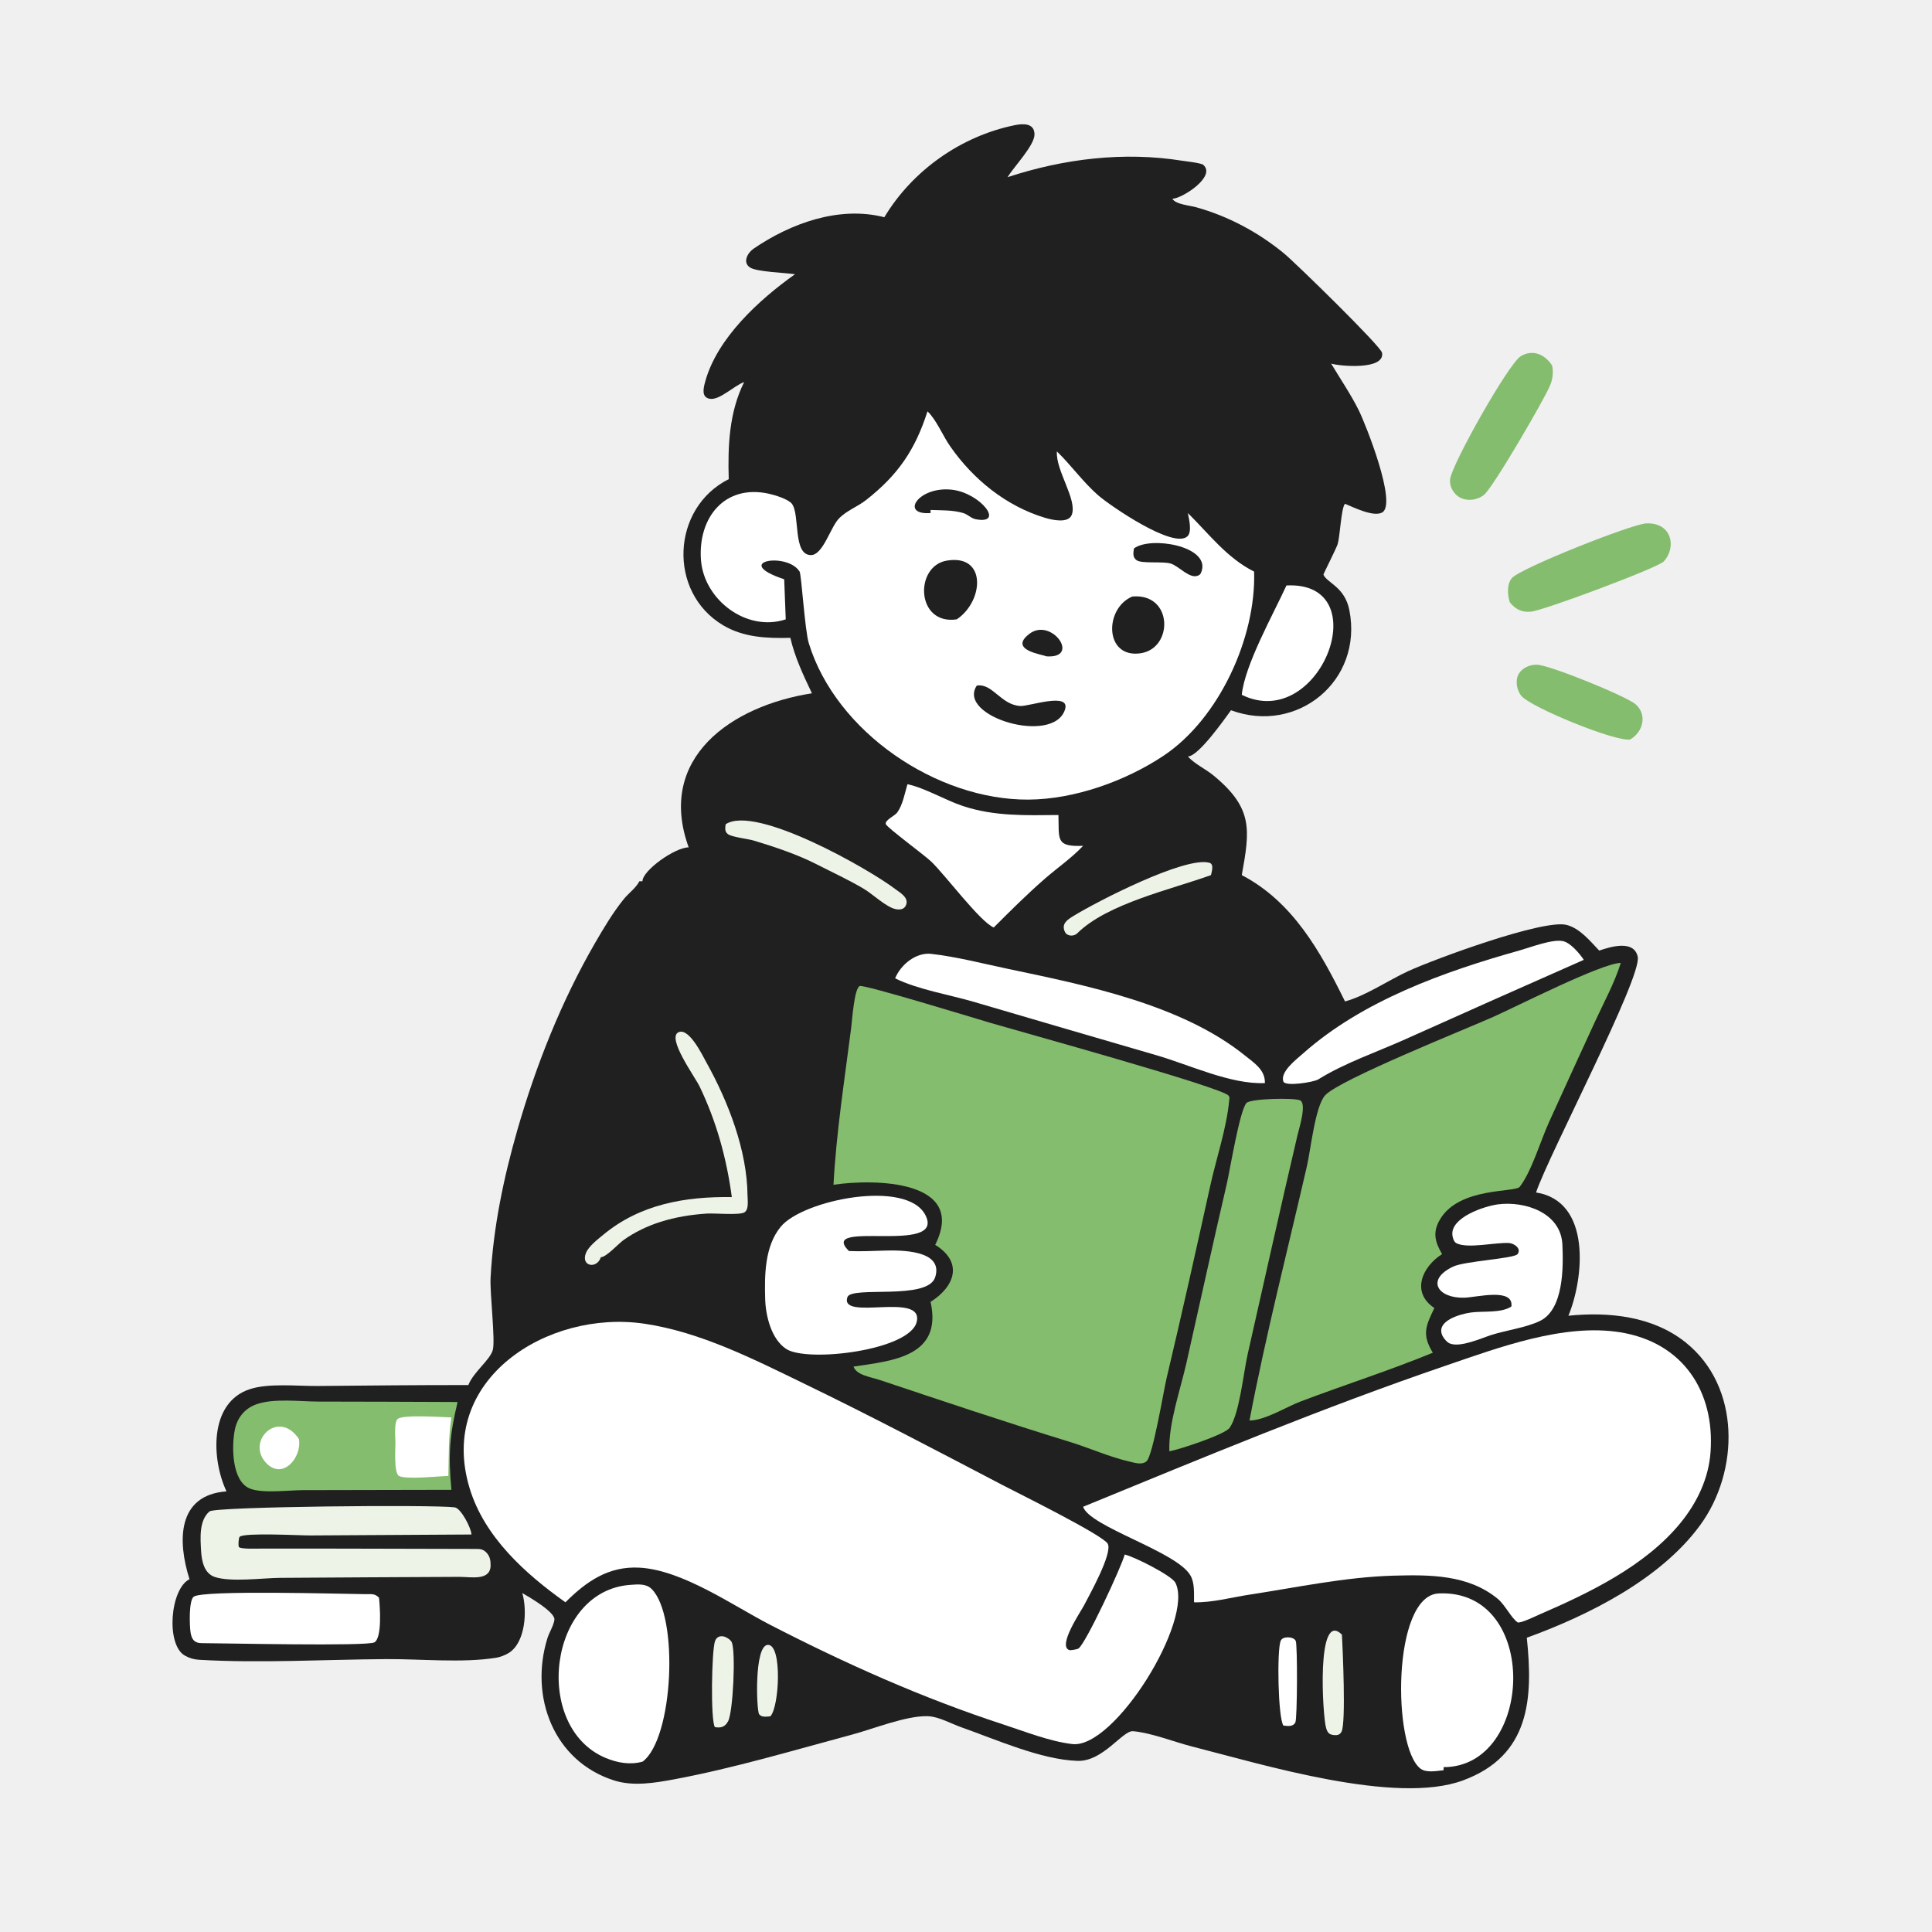
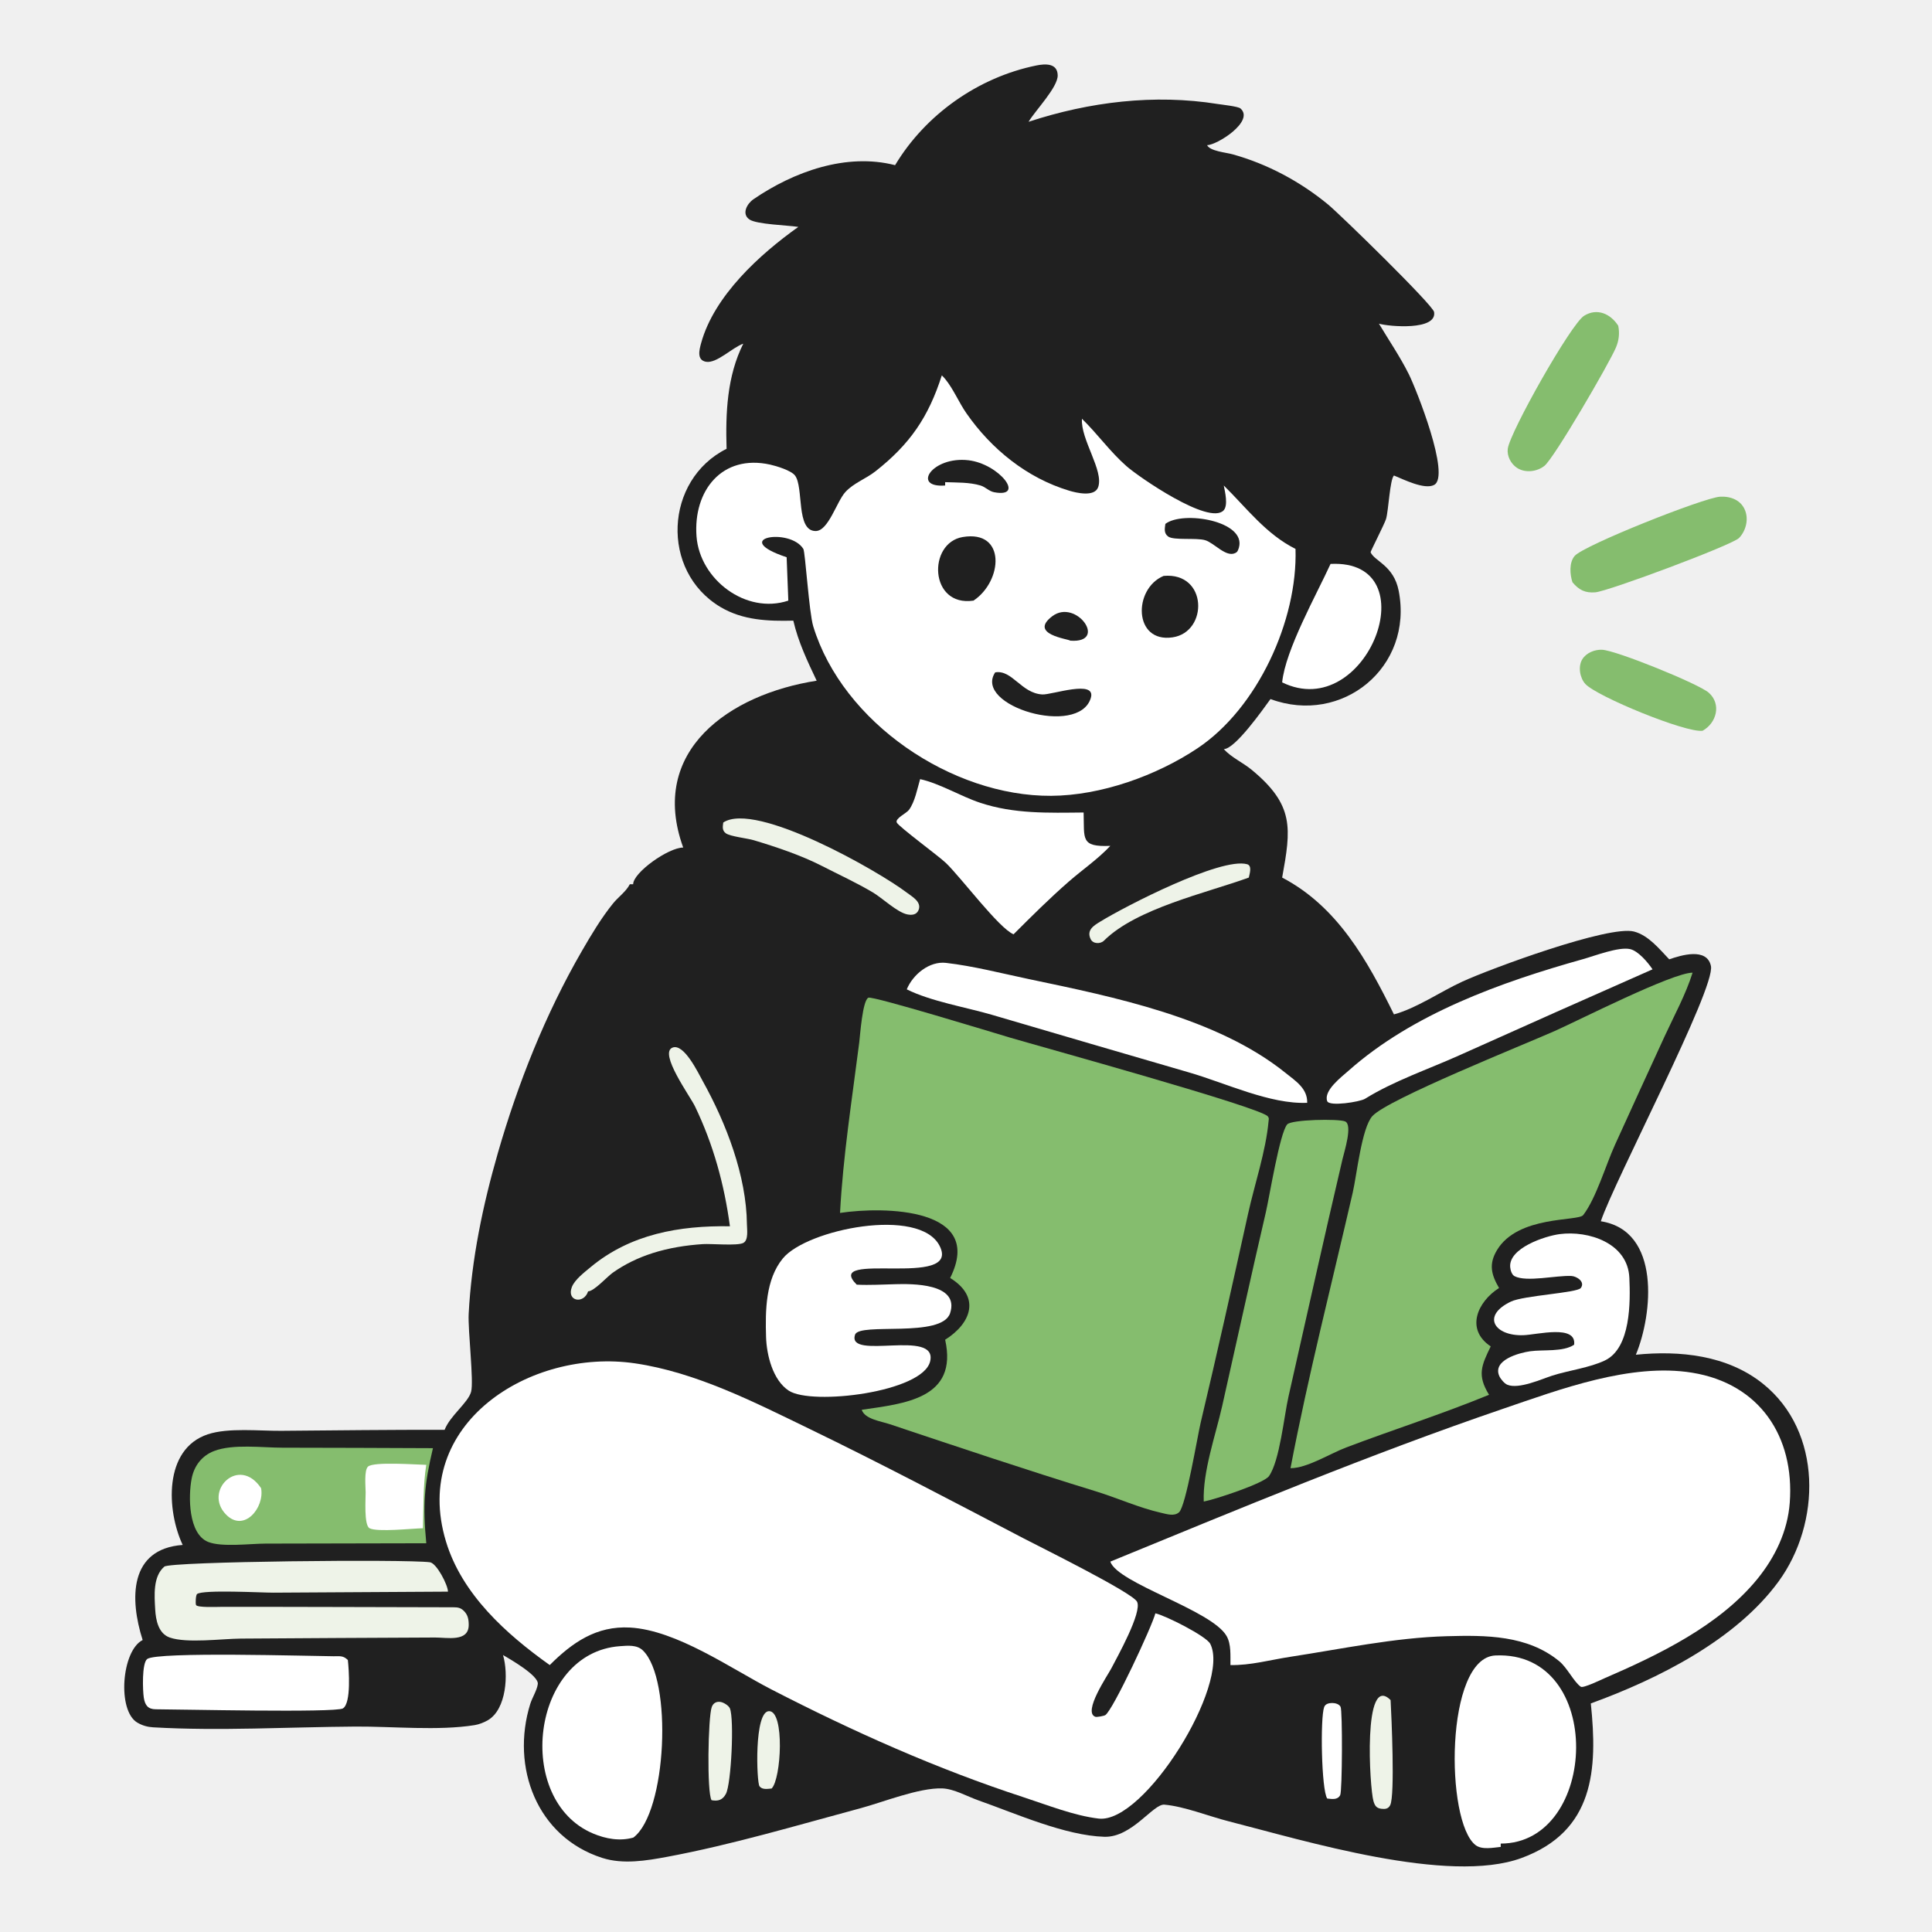
- <svg xmlns="http://www.w3.org/2000/svg" version="1.1" width="1254" height="1254" role="img" aria-label="Ilustración de Aulify">
+ <svg xmlns="http://www.w3.org/2000/svg" version="1.1" width="1254" height="1254" role="img" aria-label="Ilustración de Aulify" viewBox="73 42 1087 1158">
  <path d="M654,115c36.42-11.97,75.44-16.76,113.47-10.65c2.33,.37,12.11,1.41,13.53,2.65c8.7,7.6-14.05,22-20,22c1.81,3.63,11.25,4.35,15.41,5.52c20.81,5.79,40.36,16.27,57.02,29.98c7.33,6.02,62.93,60.3,63.63,64.5c1.87,11.24-26.96,8.78-33.06,7c5.93,9.88,12.77,19.97,17.91,30.27c4.38,8.78,25.21,60.99,15.18,66.38c-5.73,3.08-18.51-3.37-24.09-5.65c-2.45,2.45-3.24,21.02-4.73,26.05c-.88,2.93-9.42,19.6-9.27,19.95c2.27,5.36,13.84,7.84,16.83,23.05C884.85,441.94,841.88,476.9,799,461c-4.38,6.03-21.21,30-28,30c4.55,5.01,11.49,8.07,16.76,12.43C813.38,524.6,811.35,538.49,806,568c33.11,17.33,51.02,49.54,67,82c13.55-3.66,27.98-13.68,41.01-19.65c16.98-7.79,87.88-33.99,102.93-29.99c8.66,2.3,15.1,10.42,21.06,16.64c7.05-2.43,22.58-7.27,25,4c2.86,13.34-57.92,128.75-66,153c36.12,5.66,31.08,55.75,21,80c26.25-2.65,54.79,.25,76.13,17.35c35.92,28.77,34.84,83.78,9.36,118.62c-25.68,35.11-72.53,58.52-112.49,73.03c4.14,39.6,2.07,76.61-41.53,92.65c-43.79,16.11-130.37-10.52-175.52-21.99c-11.92-3.03-26.53-8.93-38.53-9.99c-6.71-.6-19.43,19.75-35.98,19.26c-23.61-.71-53.08-13.93-75.44-21.8c-6.71-2.36-14.7-6.96-21.75-7.2c-13.83-.49-35.67,8.31-48.89,11.86c-38.26,10.27-76.89,21.85-115.87,29.13c-12.52,2.33-26.5,4.67-38.94,.7c-39.3-12.55-54.98-54.42-43.25-92.26c1.16-3.74,4.11-8.35,4.55-12.03c.58-5-16.65-14.89-20.85-17.33c3.33,11.31,2.14,32.42-9.01,39.02c-2.31,1.37-5.34,2.55-7.99,2.98c-21.87,3.51-49.1,.72-71.51,.87c-39.92,.27-81.39,2.75-121.16,.45c-3.42-.19-6.47-1.06-9.44-2.78c-12.31-7.12-9.5-43.24,3.11-49.54c-7.88-24.72-8.09-54.63,24-57c-9.58-20.3-11.72-57.44,15.06-66.31c12.29-4.07,30.91-1.98,43.97-2.09c32.66-.28,65.31-.65,97.97-.6c3.22-8.42,14.01-16.16,15.86-22.76c1.74-6.23-1.97-36.8-1.44-46.81c1.7-32.56,8.46-65.01,17.47-96.28c12.06-41.88,28.54-83.4,50.39-121.16c5.6-9.68,11.58-19.71,18.61-28.42c3.09-3.84,7.95-7.25,10.11-11.57c.66,0,1.32,0,2,0c0-6.99,21.1-22,30-22c-21.07-58.15,27.95-91.92,80-100c-5.53-11.63-11.11-23.38-14-36c-15.11,.39-30.23-.2-43.59-8.12C433.14,384.36,435.82,329.59,473,311c-.66-21.37,.25-43.51,10-63c-6.5,2.22-15.96,12.02-22.38,10.83c-5.56-1.02-4.02-7.04-2.87-11.21c7.8-28.35,35.17-53.22,58.25-69.62c-6.06-.98-24.91-1.49-29.25-4.42c-5.02-3.39-1.38-9.6,2.36-12.16C513.25,144.9,544.77,133.49,574,141c18.24-30.42,49.94-52.7,84.69-59.76c5.19-1.05,12.63-1.53,12.77,5.89c.13,7.22-13.42,21.07-17.46,27.87Z" fill="#202020" />
  <path d="M771,333c13.77,13.55,25.28,29.14,43,38c1.36,42.85-22.8,95.56-58.79,119.53c-24.7,16.45-57.8,28.29-87.67,28.47c-59.5,.36-124.96-43.88-142.59-101.56c-2.55-8.35-4.78-44.56-5.95-46.44c-8.07-12.98-44.78-6.59-10,5c.33,8.67,.67,17.33,1,26c-25.38,8.46-53.08-12.7-55.02-38.47c-2.07-27.36,15.25-49.47,44.16-43.05c3.68,.82,12.54,3.48,14.86,6.52c5.38,7.07,.42,33.29,12.38,33.29c7.66,0,12.57-17.6,17.79-23.34c4.96-5.45,12.3-7.92,18.08-12.47C582.86,308.26,593.99,292.06,602,267c.73,.68,1.4,1.41,2.03,2.17c4.97,6.05,8.21,14.08,12.76,20.6c14.96,21.46,36.28,38.73,61.52,46.33c4.26,1.28,15.23,3.96,17.4-2.1c3.53-9.89-10.59-28.58-9.71-41c9.38,9.12,16.77,19.68,26.7,28.41c7.38,6.5,49.48,35.56,58.18,26.53c2.9-3.02,.82-11.35,.12-14.94Zm-41,676c5.9,1.22,30.5,13.62,32.89,18.26c12.35,24.03-39.45,107.97-66.88,104.76c-14.7-1.72-30.76-8.14-44.86-12.74c-52.2-17.04-102.44-39.5-151.21-64.63c-24.19-12.46-56.83-35.57-84.82-37.13c-20.07-1.12-34.56,8.92-48.12,22.48c-26.13-18.59-52.63-42.39-62.21-74.12c-21.33-70.59,50.67-115.91,113.34-106.72c36.48,5.36,71.22,23.14,104.1,39.06c43.46,21.04,85.83,43.4,128.63,65.76c9.34,4.89,65.15,32.45,68.14,38.02c3.33,6.2-12.12,33.64-15.4,40c-2.13,4.12-17.27,26.21-9.6,29c.91,.33,5.22-.49,6-1c4.65-3.01,28.15-53.51,30-61Z" fill="#FFFFFF" />
  <path d="M541,769c1.79-33.95,7.21-68.34,11.5-102.08c.54-4.28,1.95-25.32,5.5-26.92c2.62-1.18,76.09,21.31,84.84,23.91c17.74,5.25,150.56,41.86,154.58,47.24c.84,1.12,.56,1.5,.44,2.82c-1.66,18.23-8.34,37.64-12.31,55.62c-9.22,41.77-18.51,83.56-28.4,125.16c-1.89,7.96-8.83,49.95-12.93,53.65c-2.89,2.61-7.21,1.15-10.76,.35c-13.34-3.02-26.14-8.89-39.21-12.9c-41.31-12.69-82.49-26.53-123.49-40.23c-5.33-1.78-14.89-3.01-16.76-8.62c25.52-3.73,57.9-6.57,50-42c15.72-9.88,21.4-25.67,3-37c21.13-42.25-39.6-42.97-66-39Z" fill="#85BD6E" />
  <path d="M775,1040c-.08-5.63,.54-12.45-2.33-17.44C763.7,1006.97,707.35,991.05,703,978c77.91-31.95,155.45-64.29,235.21-91.54c34.47-11.78,76.75-27.67,113.54-21.69c40.51,6.58,61.4,38.29,58.5,77.86c-1.25,17.08-8.77,32.72-19.51,45.88c-22.84,27.94-59.23,45.44-91.74,59.49c-1.41,.61-12.53,6.01-14,5c-4.08-2.8-8.11-11.32-12.83-15.22c-19.13-15.81-44.14-15.72-67.59-15.07c-31.38,.88-62.82,7.63-93.81,12.36c-11.68,1.79-23.96,5.21-35.77,4.93Z" fill="#FFFFFF" />
  <path d="M1052,625c-4.06,13-11.02,25.7-16.73,38.08c-10,21.68-19.91,43.41-29.8,65.14c-5.48,12.03-11.29,31.99-19.03,42.07c-3,3.9-39.08,.05-51.66,20.98c-5.08,8.44-3.45,14.7,1.22,22.73c-12.85,8.13-20.38,24.75-5,35c-5.49,11.4-8.3,17.14-1,29c-27.99,11.52-57.23,20.82-85.58,31.56C834.7,913.24,820.95,922,811,922c10.56-55.33,24.67-110.29,37.3-165.19c2.44-10.59,5.34-38.7,11.77-45.85c9.07-10.09,90.94-42.84,109.12-50.92c14.84-6.59,70.7-35.04,82.81-35.04ZM759,942c-.67-18.02,7.04-39.53,11.04-57.21c8.76-38.75,17.18-77.57,26.2-116.26c2.13-9.17,8.28-47.32,12.76-52.57c2.52-2.95,30.7-3.5,34.72-1.81c4.71,1.98-.54,18.29-1.56,22.66c-11.12,47.34-21.6,94.84-32.36,142.25c-2.68,11.79-5.25,38.53-11.7,47.7c-3.13,4.44-32.95,14.16-39.1,15.24Z" fill="#85BD6E" />
  <path d="M551,812c7.75,.38,15.66-.1,23.42-.29c9.21-.23,38.34-.73,32.58,17.29c-4.9,15.33-54.52,5.37-57,13c-5.14,15.79,49.8-3.92,45,16c-4.47,18.54-70.95,26.53-84.69,17.56c-9.65-6.3-13.32-21.43-13.65-32.21c-.47-15.64-.36-34.46,10.11-47.14c14.38-17.42,81.89-31.07,93.91-7.47c13.29,26.1-70.63,2.31-49.68,23.26Z" fill="#FFFFFF" />
  <path d="M297,910c-5.24,21.89-6.14,34.3-4,57c-32.09,.09-64.19,.12-96.28,.2c-9.35,.02-26.18,2.25-34.38-.97c-12.06-4.74-12-27.52-9.97-37.98c1.49-7.69,6.12-13.75,13.52-16.57c11.31-4.32,28.78-1.97,40.94-1.96c30.05,.03,60.11,.15,90.17,.28Z" fill="#85BD6E" />
  <path d="M417.11,1143.41c-8.11,2.28-16.42,.79-24.06-2.41c-47.57-19.96-37.32-108.55,16.1-112.32c4.57-.32,10.07-.94,13.67,2.55c17.98,17.4,14.35,97.23-5.71,112.18ZM937,1147c0,.66,0,1.32,0,2c-4.34,.41-11.18,1.9-15.06-1.07c-18.21-13.95-18.46-112.29,11.86-113.68c66.07-3.02,61.91,112.75,3.2,112.75Z" fill="#FFFFFF" />
  <path d="M306,996c-21.16,.12-42.32,.24-63.48,.37c-13.71,.08-27.42,.15-41.13,.24c-6.75,.04-42.13-1.94-45.77,.81c-.79,.59-1.04,5.52-.62,6.58c.64,1.65,12.51,1.13,14.62,1.13c46.57-.07,93.15,.18,139.72,.24c2.61,0,4.27,.31,6.15,2.13c2.47,2.42,2.95,5.15,2.95,8.46c-.02,10.39-12.99,7.49-20.24,7.53c-38.79,.2-77.6,.35-116.39,.65c-11.33,.09-32.35,2.94-42.57-.64c-6.81-2.39-8.36-10.45-8.72-16.85c-.45-8.18-1.46-19.74,5.48-25.65c3.67-3.13,144.61-4.5,159.16-2.62C299.22,978.9,306,992.09,306,996Z" fill="#EEF3E8" />
  <path d="M703,549c-7.37,7.87-16.63,14.21-24.77,21.3C666.66,580.39,655.85,591.15,645,602c-8.78-3.62-31.39-33.96-40.54-42.75c-4.31-4.14-28.3-21.76-29.46-24.25c-1.13-2.41,5.8-5.53,7.3-7.55c3.62-4.92,4.98-12.6,6.7-18.45c11.63,2.53,24.25,10.26,35.95,14.15c20.36,6.78,40.91,6.05,62.05,5.85c.49,15.78-2.04,20.76,16,20Zm325,74c-38.75,17.09-77.46,34.31-116.1,51.66c-18.45,8.28-39.13,15.29-56.24,25.93c-2.97,1.85-21.42,4.79-22.66,1.41c-2.32-6.33,8.64-14.55,12.77-18.22c38.59-34.29,91.65-53.17,140.59-66.9c6.95-1.95,21.26-7.51,28.14-6.02c4.91,1.06,10.8,8.09,13.5,12.14ZM821,703c-22.21,.97-48.8-11.83-70.68-18.16c-39.4-11.4-78.75-23.01-118.12-34.54c-15.74-4.61-36.8-8.1-51.2-15.3c3.69-8.96,13.57-17.01,23.49-15.87c16.44,1.88,33.66,6.35,49.9,9.76c50.59,10.62,112.44,23.09,153.51,56.09c6.23,5,13.34,9.43,13.1,18.02ZM981,848c1.54-12.31-22.19-5.98-30.43-5.71c-17.29,.58-25.39-11.62-7.41-20.17c7.64-3.63,39.65-5.19,41.84-8.12c2.76-3.69-2.38-7.03-5.62-7.2c-8.95-.47-26.85,3.84-34.07,.13c-1.69-.87-2.47-3.6-2.63-5.42c-.99-11.39,20.73-18.64,29.66-19.81c17.26-2.26,40.82,5.32,41.76,26.14c.65,14.38,.92,42.1-14.61,49.57c-9.14,4.39-21.74,5.96-31.59,9.11c-6.31,2.02-20.05,8.3-26.9,5.48c-1.81-.74-4.01-3.38-4.81-5.13c-4.38-9.63,11.78-13.99,18.36-14.94c8.03-1.14,19.73,.55,26.45-3.93ZM246,1037c.6,5.41,2.15,26.01-3,29c-4.59,2.67-98.86,.53-112.11,.51c-4.67-.01-6.47-2.41-7.19-6.89c-.68-4.21-1.24-20.78,2.03-23.25c5.96-4.5,97.26-1.75,111.68-1.65c3.74,.03,5.77-.54,8.59,2.28Z" fill="#FFFFFF" />
  <path d="M980,391c-1.55-4.64-2.09-11.91,1.36-15.83c5.66-6.43,77.48-34.96,87.18-35.46c6.39-.32,12.66,2.07,15.04,8.49c2.03,5.48,.26,12.11-3.72,16.25c-4.05,4.21-78.35,31.95-86.2,32.58c-6,.49-9.8-1.4-13.66-6.03Z" fill="#85BD6E" />
  <path d="M806,451c1.91-19.43,20.6-52.61,29-71c59.59-2.96,21.83,95.92-29,71Z" fill="#FFFFFF" />
  <path d="M1007.44,237.25c.91,4.46,.41,8.78-1.34,12.96c-3.84,9.23-37.05,66.37-42.91,71.02c-4.46,3.55-11.57,4.43-16.5,1.15c-3.66-2.44-6.02-7.11-5.47-11.38c1.29-10.02,37.85-74.83,45.75-79.73c7.83-4.87,15.89-1.18,20.47,5.98Z" fill="#85BD6E" />
  <path d="M475,777c-3.36-25.08-9.94-48.99-20.93-71.85c-2.99-6.21-21.82-31.96-13.48-35.24c6.9-2.71,15.43,15.24,18.11,20.06c14.05,25.26,26.22,56.74,26.49,85.91c.03,3,1.07,9.45-2.19,11.12c-3.58,1.84-19.3,.36-24.21,.69c-10.21,.68-20.41,2.29-30.17,5.41c-8.48,2.71-16.57,6.57-23.84,11.73C401.32,807.29,393.53,816,390,816c-2.54,7.86-13.06,6.02-9.74-2.58c1.71-4.44,7.64-8.93,11.24-11.93c23.91-19.86,53.24-24.95,83.5-24.49Z" fill="#EEF3E8" />
  <path d="M1058,480c-9.97,1.39-63.43-20.55-70.29-28.06c-3.26-3.56-4.5-10.45-1.8-14.8c2.41-3.89,7.41-5.87,11.82-5.69c8.41,.33,58.07,20.47,64,25.77c7.65,6.82,4.67,18.13-3.73,22.78Z" fill="#85BD6E" />
  <path d="M471,535c19.41-12.94,93,29.08,110,42c3.18,2.42,9.01,5.52,7.09,10.41c-1.16,2.94-4.02,3.22-6.79,2.66c-6.02-1.22-14.9-9.75-20.57-13.13c-9.93-5.91-20.4-10.68-30.67-15.95c-12.34-6.33-27.52-11.41-40.82-15.4c-3.84-1.15-14.13-2.22-16.72-4.16c-2.29-1.73-1.84-3.88-1.52-6.43Z" fill="#EEF3E8" />
  <path d="M293,920c-1.97,12.43-1.65,25.43-2,38c-6.11,.1-27.33,2.46-32,0c-3.45-1.82-2.31-17.94-2.34-21.57c-.03-3.32-.98-13.14,1.39-15.36c3.36-3.15,29.3-1.16,34.95-1.07Z" fill="#FFFFFF" />
  <path d="M786,568c-25.43,9.25-67.33,18.42-86.81,37.81c-2.09,2.08-6.56,2.05-7.98-.93c-2.64-5.52,2.01-8.18,5.87-10.55c14.69-9.04,72.23-38.74,87.92-34.33c3.13,.88,1.48,5.79,1,8Z" fill="#EEF3E8" />
  <path d="M621,402c-26.51,3.92-27.61-34.53-6.51-38.11c26.21-4.45,24.07,26.4,6.51,38.11Zm113.94-14.81c26.48-2.41,26.85,33.64,5.4,36.82c-23.53,3.49-23.76-29.12-5.4-36.82ZM634,445c10.2-1.73,15.6,12.55,28.26,13.24c5.67,.31,32.53-9.24,29.04,2.15c-7.23,23.62-70.66,4.65-57.3-15.39Z" fill="#202020" />
  <path d="M871,1061c.51,9.56,2.68,56.96-.22,62.92c-1.11,2.28-3,2.51-5.29,2.23c-3.01-.38-3.92-1.81-4.75-4.55c-2.3-7.5-6.53-77.39,10.26-60.6Zm-407,60c-2.86-4.29-2.13-49.77,.12-55.87c.89-2.41,2.88-3.46,5.38-3c1.77,.32,4.79,2.13,5.5,3.87c2.63,6.47,.81,45.26-2.42,51.23c-2,3.69-4.68,4.49-8.58,3.77Z" fill="#EEF3E8" />
  <path d="M604,331c0,.66,0,1.32,0,2c-20.32,1.53-7.81-17.64,13.92-15.14c18.4,2.12,34.59,22.72,15.5,19.18c-3.18-.59-5.11-3.11-8.27-4.06c-6.64-1.99-14.25-1.71-21.15-1.98Z" fill="#202020" />
  <path d="M194,934c2.14,11.77-10.28,26.73-21,15.81c-13.91-14.17,7.76-35.68,21-15.81Zm639,186c-3.49-5.24-4.23-48.27-1.83-54.81c.73-1.98,2.92-2.44,4.83-2.44c1.71,0,4.1,.56,5,2.25c1.23,2.29,1.04,50.6-.22,52.97c-1.59,3-4.92,2.33-7.78,2.03Z" fill="#FFFFFF" />
  <path d="M736,356c10.65-8.13,48.71-1.72,44.06,14.32c-.1,.27-.19,.54-.29,.82c-.48,1.21-.62,1.71-1.83,2.32c-5.58,2.81-12.61-5.99-18.03-7.66c-5.23-1.61-18.86,.24-22.22-2.21c-2.66-1.95-2.1-4.69-1.69-7.59Z" fill="#202020" />
  <path d="M500,1114c-2.53,.21-5.6,.85-7.28-1.36c-1.72-2.28-3.33-45.07,5.78-45.01c9.39,.05,7.28,40.59,1.5,46.37Z" fill="#EEF3E8" />
  <path d="M679,426c-1.03-1.03-25.18-3.75-10.8-14.64C682.56,400.49,701.9,427.7,679,426Z" fill="#202020" />
</svg>
